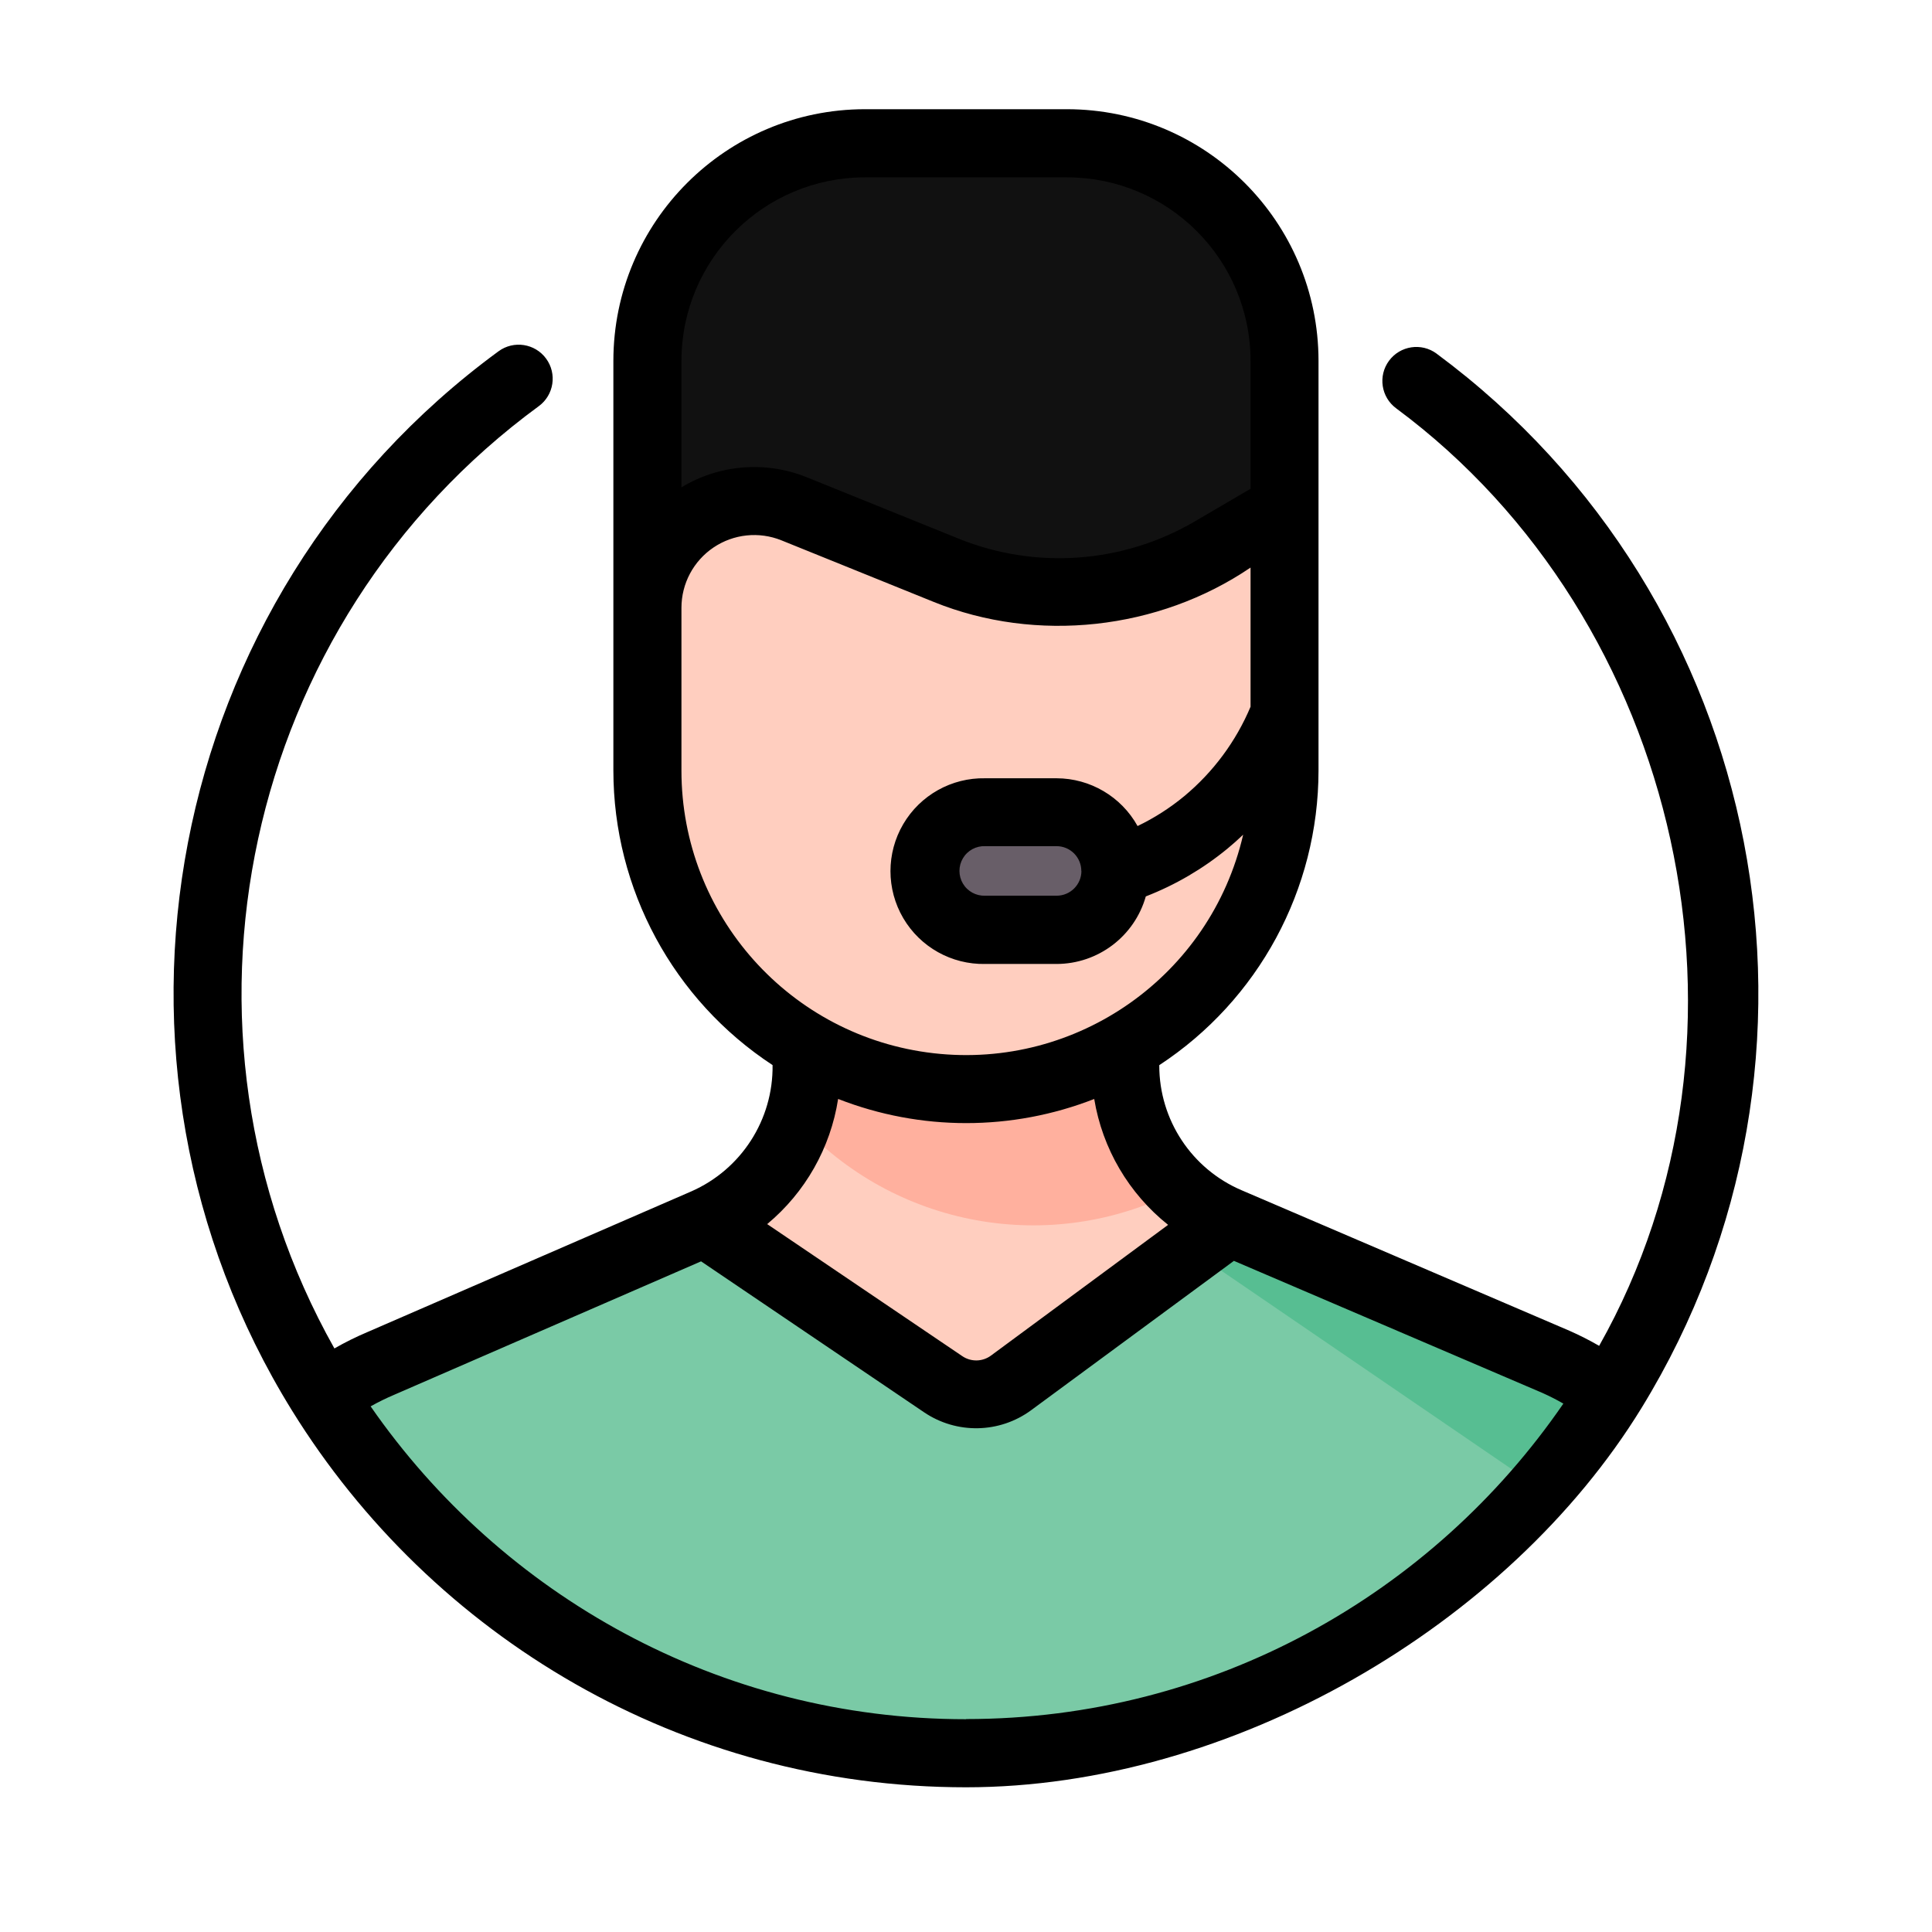
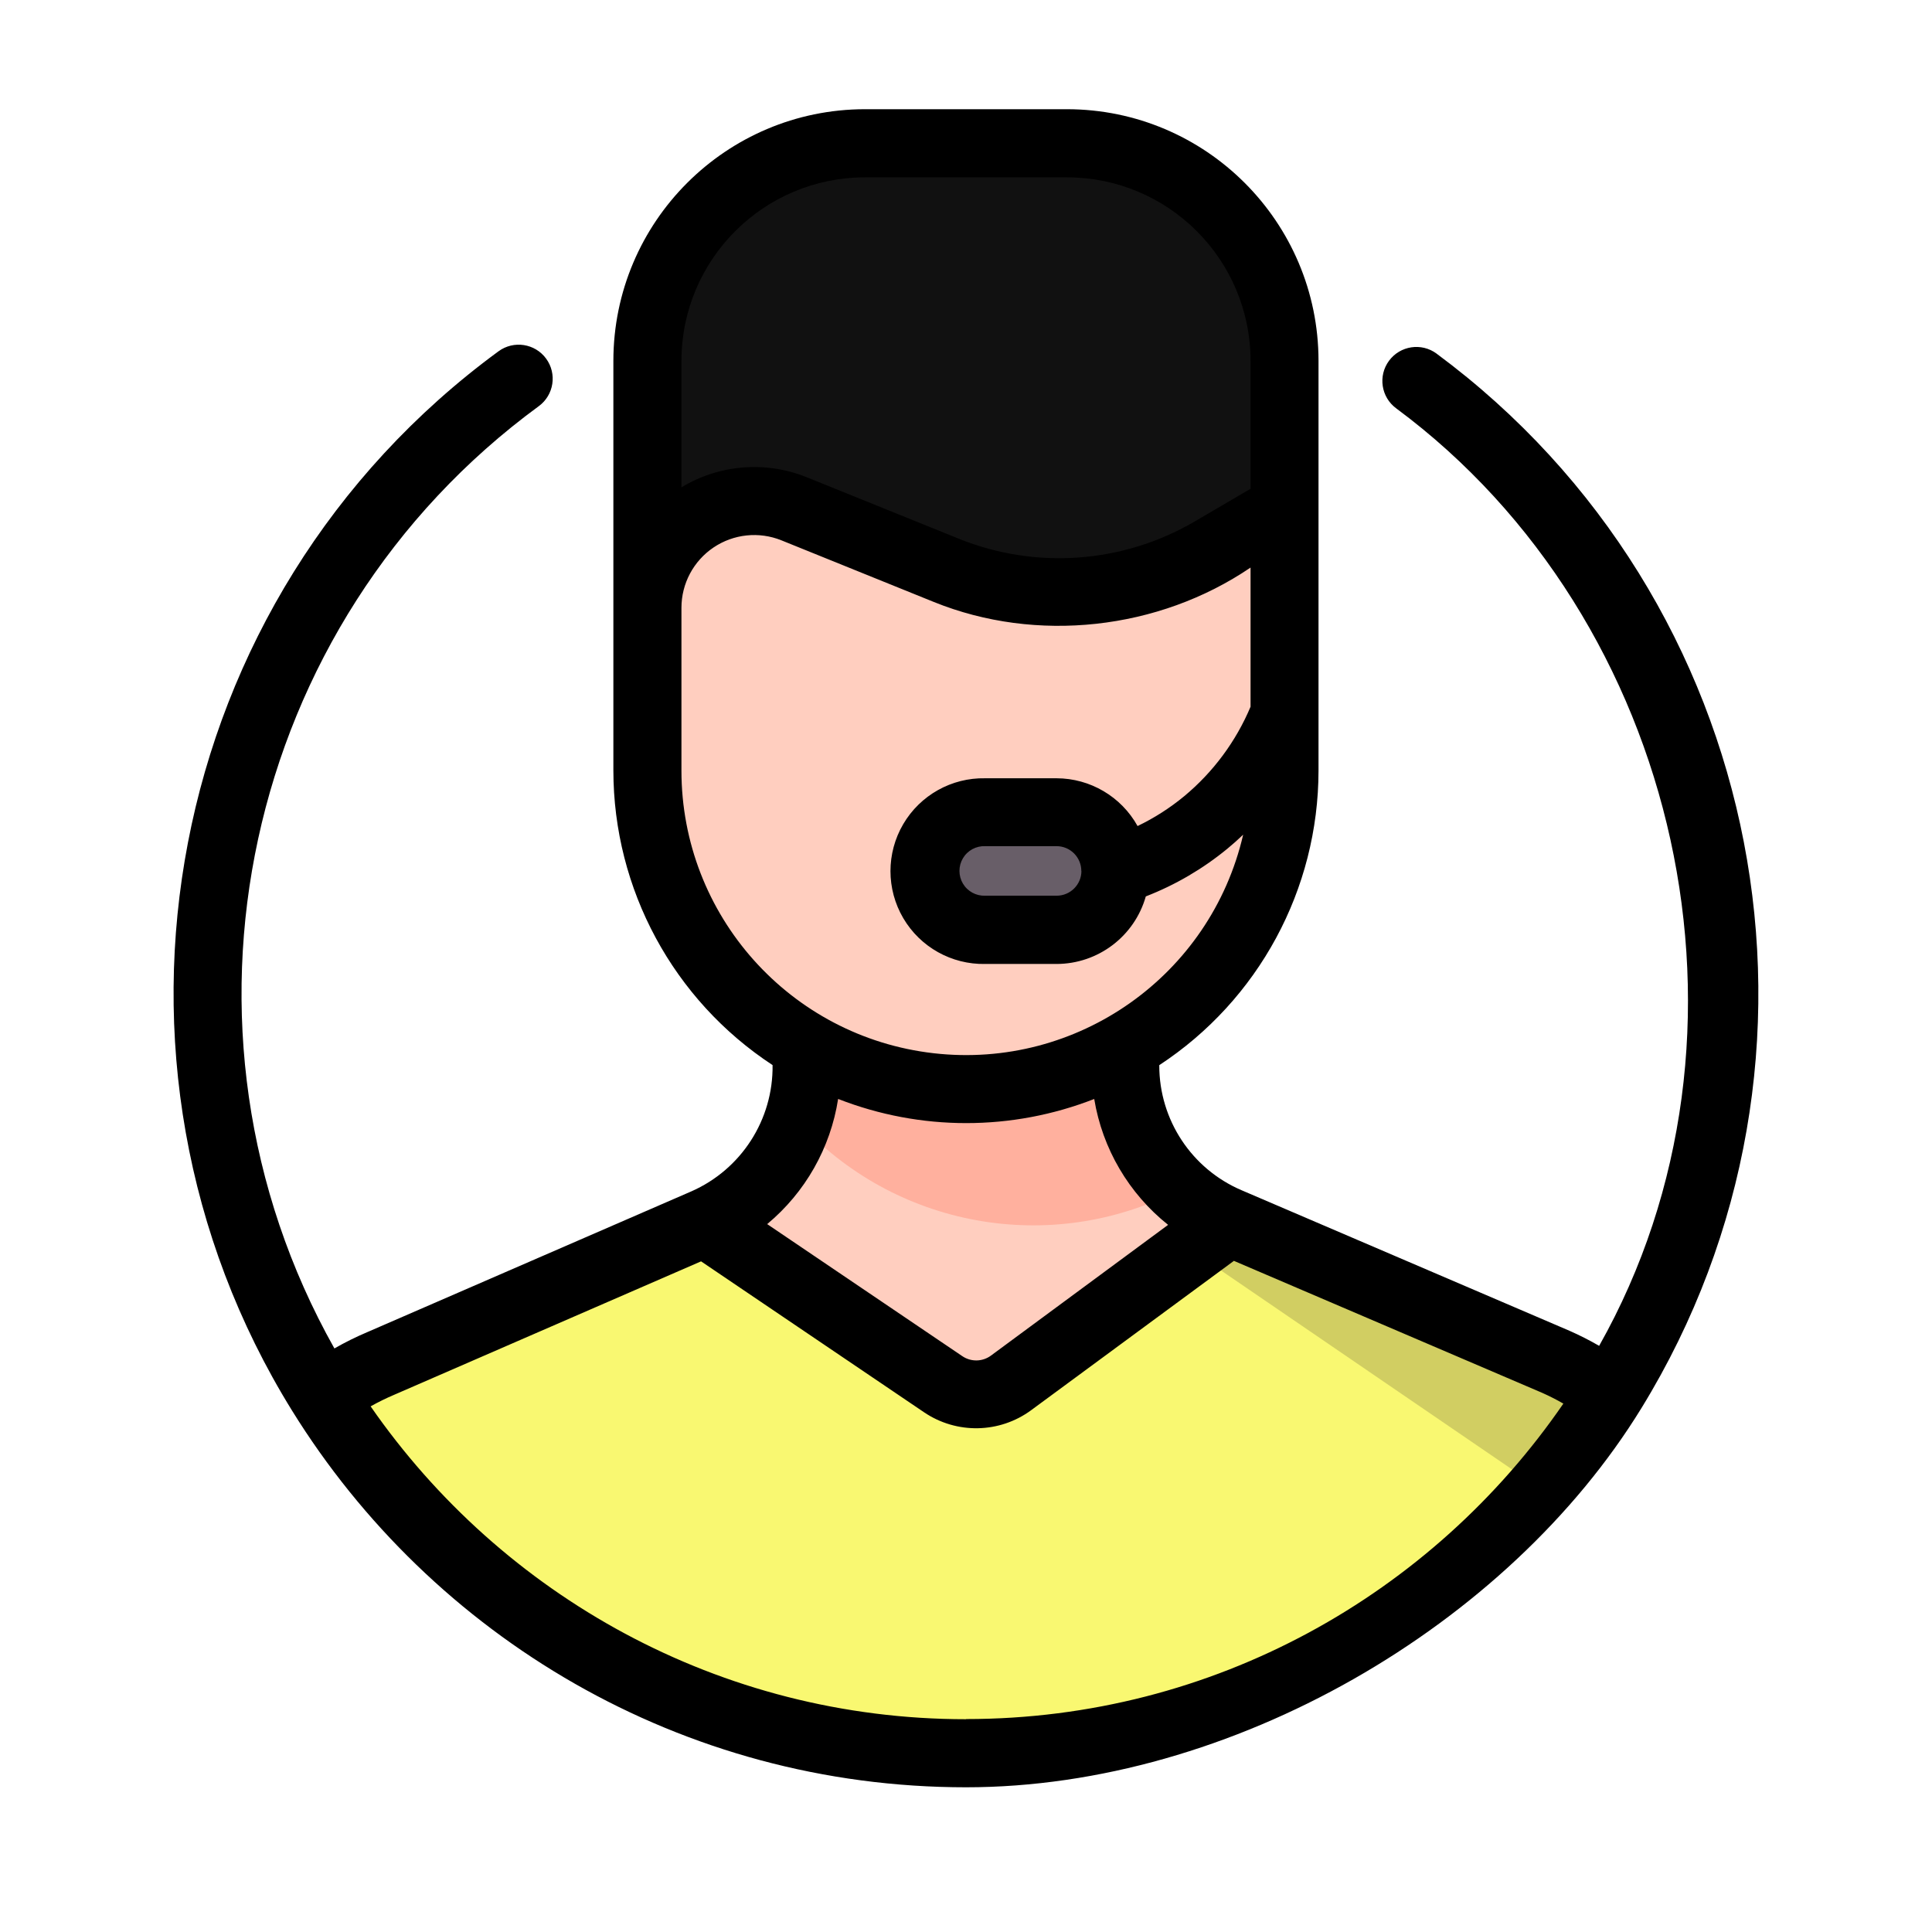
<svg xmlns="http://www.w3.org/2000/svg" height="120" width="120" viewBox="0 0 512 512">
  <defs>
-     <style>.cls-1{fill:#7acaa6;}.cls-2{fill:#ffcebf;}.cls-3{fill:#ffb09e;}.cls-4{fill:#111;}.cls-5{fill:#685e68;}.cls-6{fill:#57be92;}</style>
+     <style>.cls-1{fill:#f9f871;}.cls-2{fill:#ffcebf;}.cls-3{fill:#ffb09e;}.cls-4{fill:#111;}.cls-5{fill:#685e68;}.cls-6{fill:#d1ce62;}</style>
  </defs>
  <path class="cls-1" d="M85.42,370.2a70.31,70.31,0,0,1,15.27-8.81l85.86-37.33a44.93,44.93,0,0,0,27-41.21v-8.3H298v7.88a45,45,0,0,0,27.24,41.31L412.14,361a70.54,70.54,0,0,1,14.44,8.57s-53.1,99-170.78,99S85.42,370.2,85.42,370.2Z" />
  <path class="cls-2" d="M267.73,366.52l57.54-42.45.16-.26-.16-.07A45,45,0,0,1,298,282.43v-7.88H213.56v8.3a44.93,44.93,0,0,1-27,41.21h0l63.2,42.81a15.57,15.57,0,0,0,18-.36Z" />
  <path class="cls-3" d="M298,282.43v-7.88H213.56v8.3a45,45,0,0,1-2.3,14.12,84.38,84.38,0,0,0,101.19,18.4A44.91,44.91,0,0,1,298,282.43Z" />
  <path class="cls-4" d="M340.22,175.13H171.37V95.64A57.63,57.63,0,0,1,229,38h53.59a57.64,57.64,0,0,1,57.64,57.63v79.49Z" />
  <path class="cls-2" d="M340.22,134.73v69.49a84.43,84.43,0,1,1-168.85,0v-43.1a28.3,28.3,0,0,1,38.91-26.24l40.38,16.34a79.7,79.7,0,0,0,70.1-5.1Z" />
  <path class="cls-5" d="M279.79,246.48h-18.9a15.58,15.58,0,1,1,0-31.16h18.9a15.58,15.58,0,1,1,0,31.16Z" />
  <polygon class="cls-6" points="325.27 323.74 316.44 331.81 408.72 394.88 426.58 369.54 325.27 323.74" />
  <path d="M380.71,93.71A9,9,0,0,0,370,108.21c75.56,56,100.32,166,53.79,248.45a81,81,0,0,0-7.88-4L329,315.41a35.92,35.92,0,0,1-21.78-33v-.13a93.44,93.44,0,0,0,42.2-78.08V95.6a66.73,66.73,0,0,0-66.66-66.66H229.2A66.73,66.73,0,0,0,162.55,95.6V204.18a93.43,93.43,0,0,0,42.19,78.08,36.05,36.05,0,0,1-21.58,33.49L97.4,353a80.49,80.49,0,0,0-8.78,4.35C41,272.69,64.3,165.14,142.78,107.64a9,9,0,1,0-10.66-14.55c-89.25,65.42-112,188.23-54.74,280.71C114.5,433.75,180.65,473.65,256,473.65c70.36,0,143.6-42.84,179-100.49,56.85-92.55,33.59-214.39-54.3-279.45ZM180.59,95.59A48.67,48.67,0,0,1,229.2,47h53.59a48.67,48.67,0,0,1,48.62,48.61v33.92l-15,8.78a71.1,71.1,0,0,1-62.16,4.52l-40.39-16.33a37.24,37.24,0,0,0-33.27,2.65Zm0,108.58v-43.1A19.28,19.28,0,0,1,207.1,143.2l40.38,16.33c27.18,11,59.53,7.45,83.93-9.12v36.88A62.16,62.16,0,0,1,313.83,211a60.8,60.8,0,0,1-12.36,7.91A24.63,24.63,0,0,0,280,206.25H261.09a24.61,24.61,0,1,0,0,49.21H280a24.62,24.62,0,0,0,23.65-17.9,79.09,79.09,0,0,0,21.66-12.68c1.46-1.2,2.83-2.43,4.14-3.68a75.4,75.4,0,0,1-148.86-17Zm106,26.66v0a6.57,6.57,0,0,1-6.56,6.54H261.09a6.57,6.57,0,1,1,0-13.13H280A6.57,6.57,0,0,1,286.56,230.83Zm-64.45,60.41a93.16,93.16,0,0,0,67.84,0,53.9,53.9,0,0,0,19.58,33.36l-46.95,34.65a6.57,6.57,0,0,1-7.58.15l-51.72-35A53.91,53.91,0,0,0,222.11,291.24ZM256,455.61c-65.3,0-123.08-32.85-157.78-82.91a62.84,62.84,0,0,1,6.27-3.08l81.3-35.35,59.1,40a24.61,24.61,0,0,0,28.4-.57L327,334.14l81.75,35a61.78,61.78,0,0,1,5.56,2.83c-34.65,50.45-92.66,83.6-158.26,83.6Z" />
</svg>
